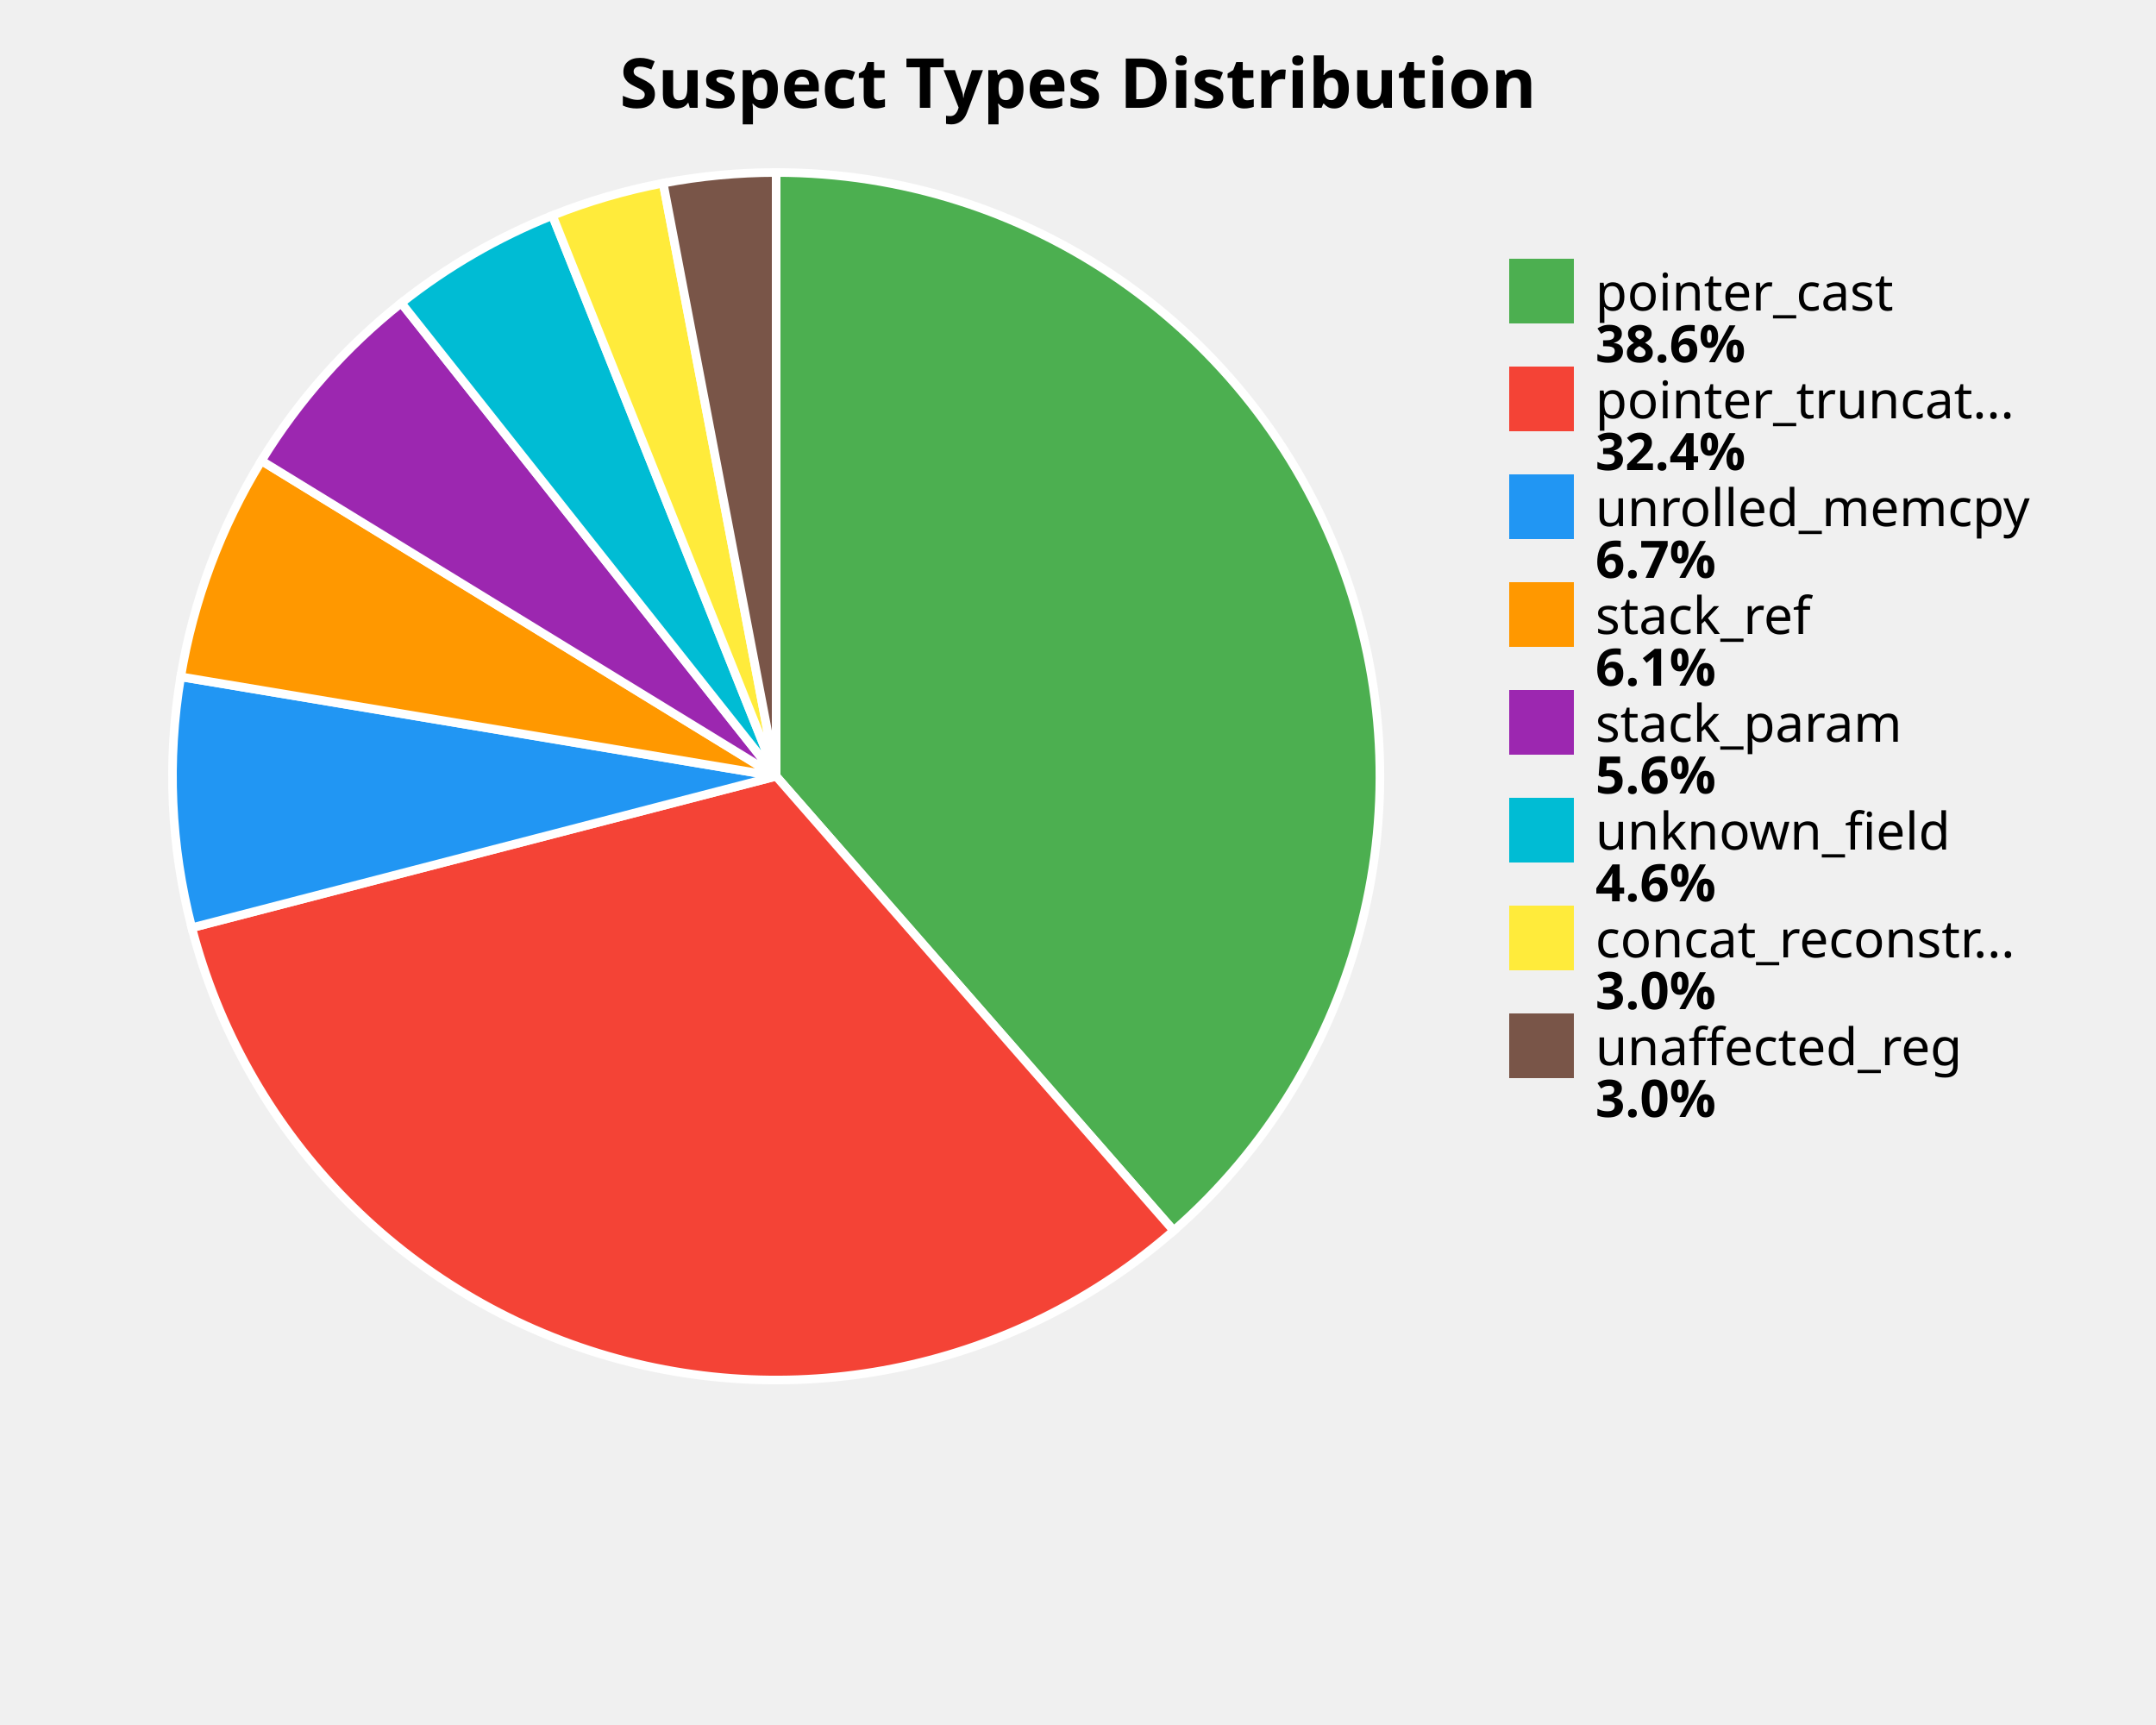
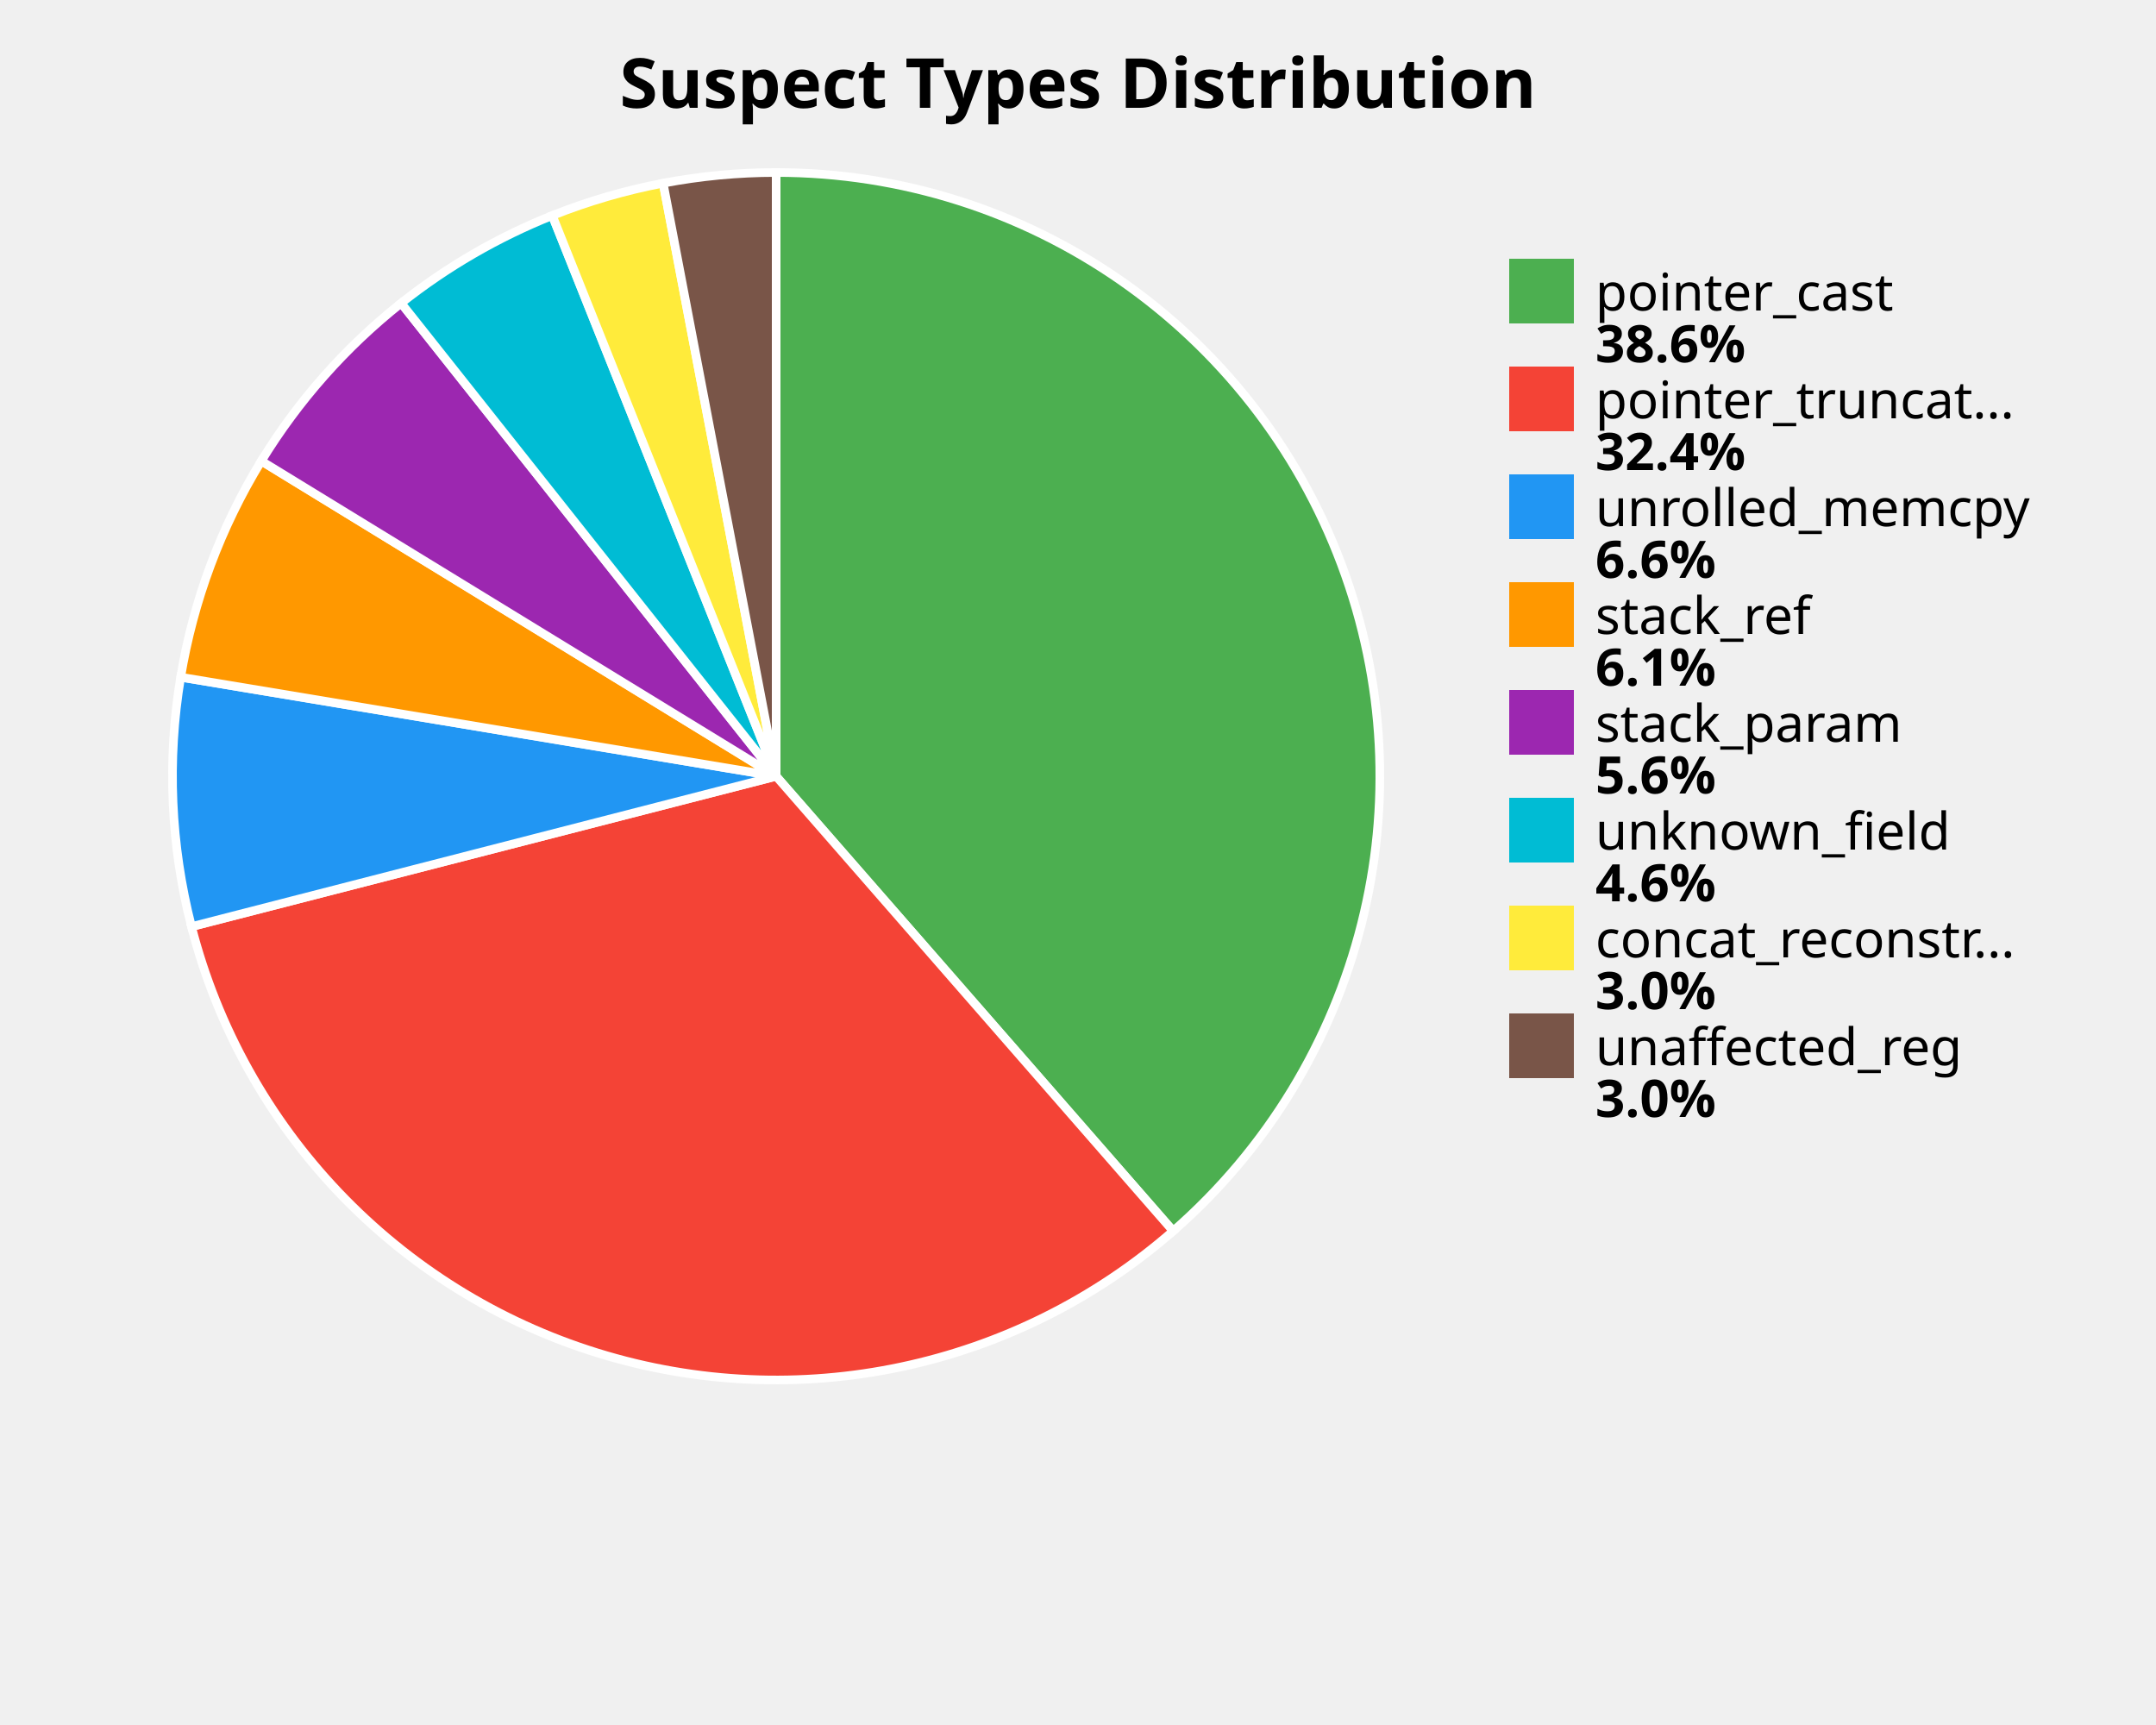
<svg xmlns="http://www.w3.org/2000/svg" width="500" height="400" viewBox="0 0 500 400">
  <style>
    .title { font: bold 16px sans-serif; }
    .label { font: 12px sans-serif; }
    .value { font: bold 12px sans-serif; }
  </style>
  <rect width="100%%" height="100%%" fill="white" />
  <text x="250" y="25" class="title" text-anchor="middle">Suspect Types Distribution</text>
-   <path d="M 180,180 L 180.00,40.00 A 140,140 0 0,1 272.19,285.37 Z" fill="#4CAF50" stroke="white" stroke-width="2" />
-   <path d="M 180,180 L 272.19,285.37 A 140,140 0 0,1 44.48,215.13 Z" fill="#F44336" stroke="white" stroke-width="2" />
-   <path d="M 180,180 L 44.48,215.13 A 140,140 0 0,1 41.91,156.94 Z" fill="#2196F3" stroke="white" stroke-width="2" />
-   <path d="M 180,180 L 41.91,156.94 A 140,140 0 0,1 60.63,106.84 Z" fill="#FF9800" stroke="white" stroke-width="2" />
-   <path d="M 180,180 L 60.63,106.84 A 140,140 0 0,1 93.06,70.26 Z" fill="#9C27B0" stroke="white" stroke-width="2" />
-   <path d="M 180,180 L 93.06,70.26 A 140,140 0 0,1 128.11,49.97 Z" fill="#00BCD4" stroke="white" stroke-width="2" />
-   <path d="M 180,180 L 128.11,49.97 A 140,140 0 0,1 153.80,42.47 Z" fill="#FFEB3B" stroke="white" stroke-width="2" />
-   <path d="M 180,180 L 153.80,42.47 A 140,140 0 0,1 180.00,40.00 Z" fill="#795548" stroke="white" stroke-width="2" />
+   <path d="M 180,180 L 180.00,40.00 A 140,140 0 0,1 272.07,285.46 Z" fill="#4CAF50" stroke="white" stroke-width="2" />
+   <path d="M 180,180 L 272.07,285.46 A 140,140 0 0,1 44.41,214.87 Z" fill="#F44336" stroke="white" stroke-width="2" />
+   <path d="M 180,180 L 44.41,214.87 A 140,140 0 0,1 41.90,157.03 Z" fill="#2196F3" stroke="white" stroke-width="2" />
+   <path d="M 180,180 L 41.90,157.03 A 140,140 0 0,1 60.60,106.90 Z" fill="#FF9800" stroke="white" stroke-width="2" />
+   <path d="M 180,180 L 60.60,106.90 A 140,140 0 0,1 93.03,70.29 Z" fill="#9C27B0" stroke="white" stroke-width="2" />
+   <path d="M 180,180 L 93.03,70.29 A 140,140 0 0,1 128.08,49.98 Z" fill="#00BCD4" stroke="white" stroke-width="2" />
+   <path d="M 180,180 L 128.08,49.98 A 140,140 0 0,1 153.79,42.48 Z" fill="#FFEB3B" stroke="white" stroke-width="2" />
+   <path d="M 180,180 L 153.79,42.48 A 140,140 0 0,1 180.00,40.00 Z" fill="#795548" stroke="white" stroke-width="2" />
  <rect x="350" y="60" width="15" height="15" fill="#4CAF50" />
  <text x="370" y="72" class="label">pointer_cast</text>
  <text x="370" y="84" class="value">38.6%</text>
  <rect x="350" y="85" width="15" height="15" fill="#F44336" />
  <text x="370" y="97" class="label">pointer_truncat...</text>
  <text x="370" y="109" class="value">32.4%</text>
  <rect x="350" y="110" width="15" height="15" fill="#2196F3" />
  <text x="370" y="122" class="label">unrolled_memcpy</text>
-   <text x="370" y="134" class="value">6.7%</text>
+   <text x="370" y="134" class="value">6.6%</text>
  <rect x="350" y="135" width="15" height="15" fill="#FF9800" />
  <text x="370" y="147" class="label">stack_ref</text>
  <text x="370" y="159" class="value">6.1%</text>
  <rect x="350" y="160" width="15" height="15" fill="#9C27B0" />
  <text x="370" y="172" class="label">stack_param</text>
  <text x="370" y="184" class="value">5.6%</text>
  <rect x="350" y="185" width="15" height="15" fill="#00BCD4" />
  <text x="370" y="197" class="label">unknown_field</text>
  <text x="370" y="209" class="value">4.6%</text>
  <rect x="350" y="210" width="15" height="15" fill="#FFEB3B" />
  <text x="370" y="222" class="label">concat_reconstr...</text>
  <text x="370" y="234" class="value">3.0%</text>
  <rect x="350" y="235" width="15" height="15" fill="#795548" />
  <text x="370" y="247" class="label">unaffected_reg</text>
  <text x="370" y="259" class="value">3.0%</text>
</svg>
